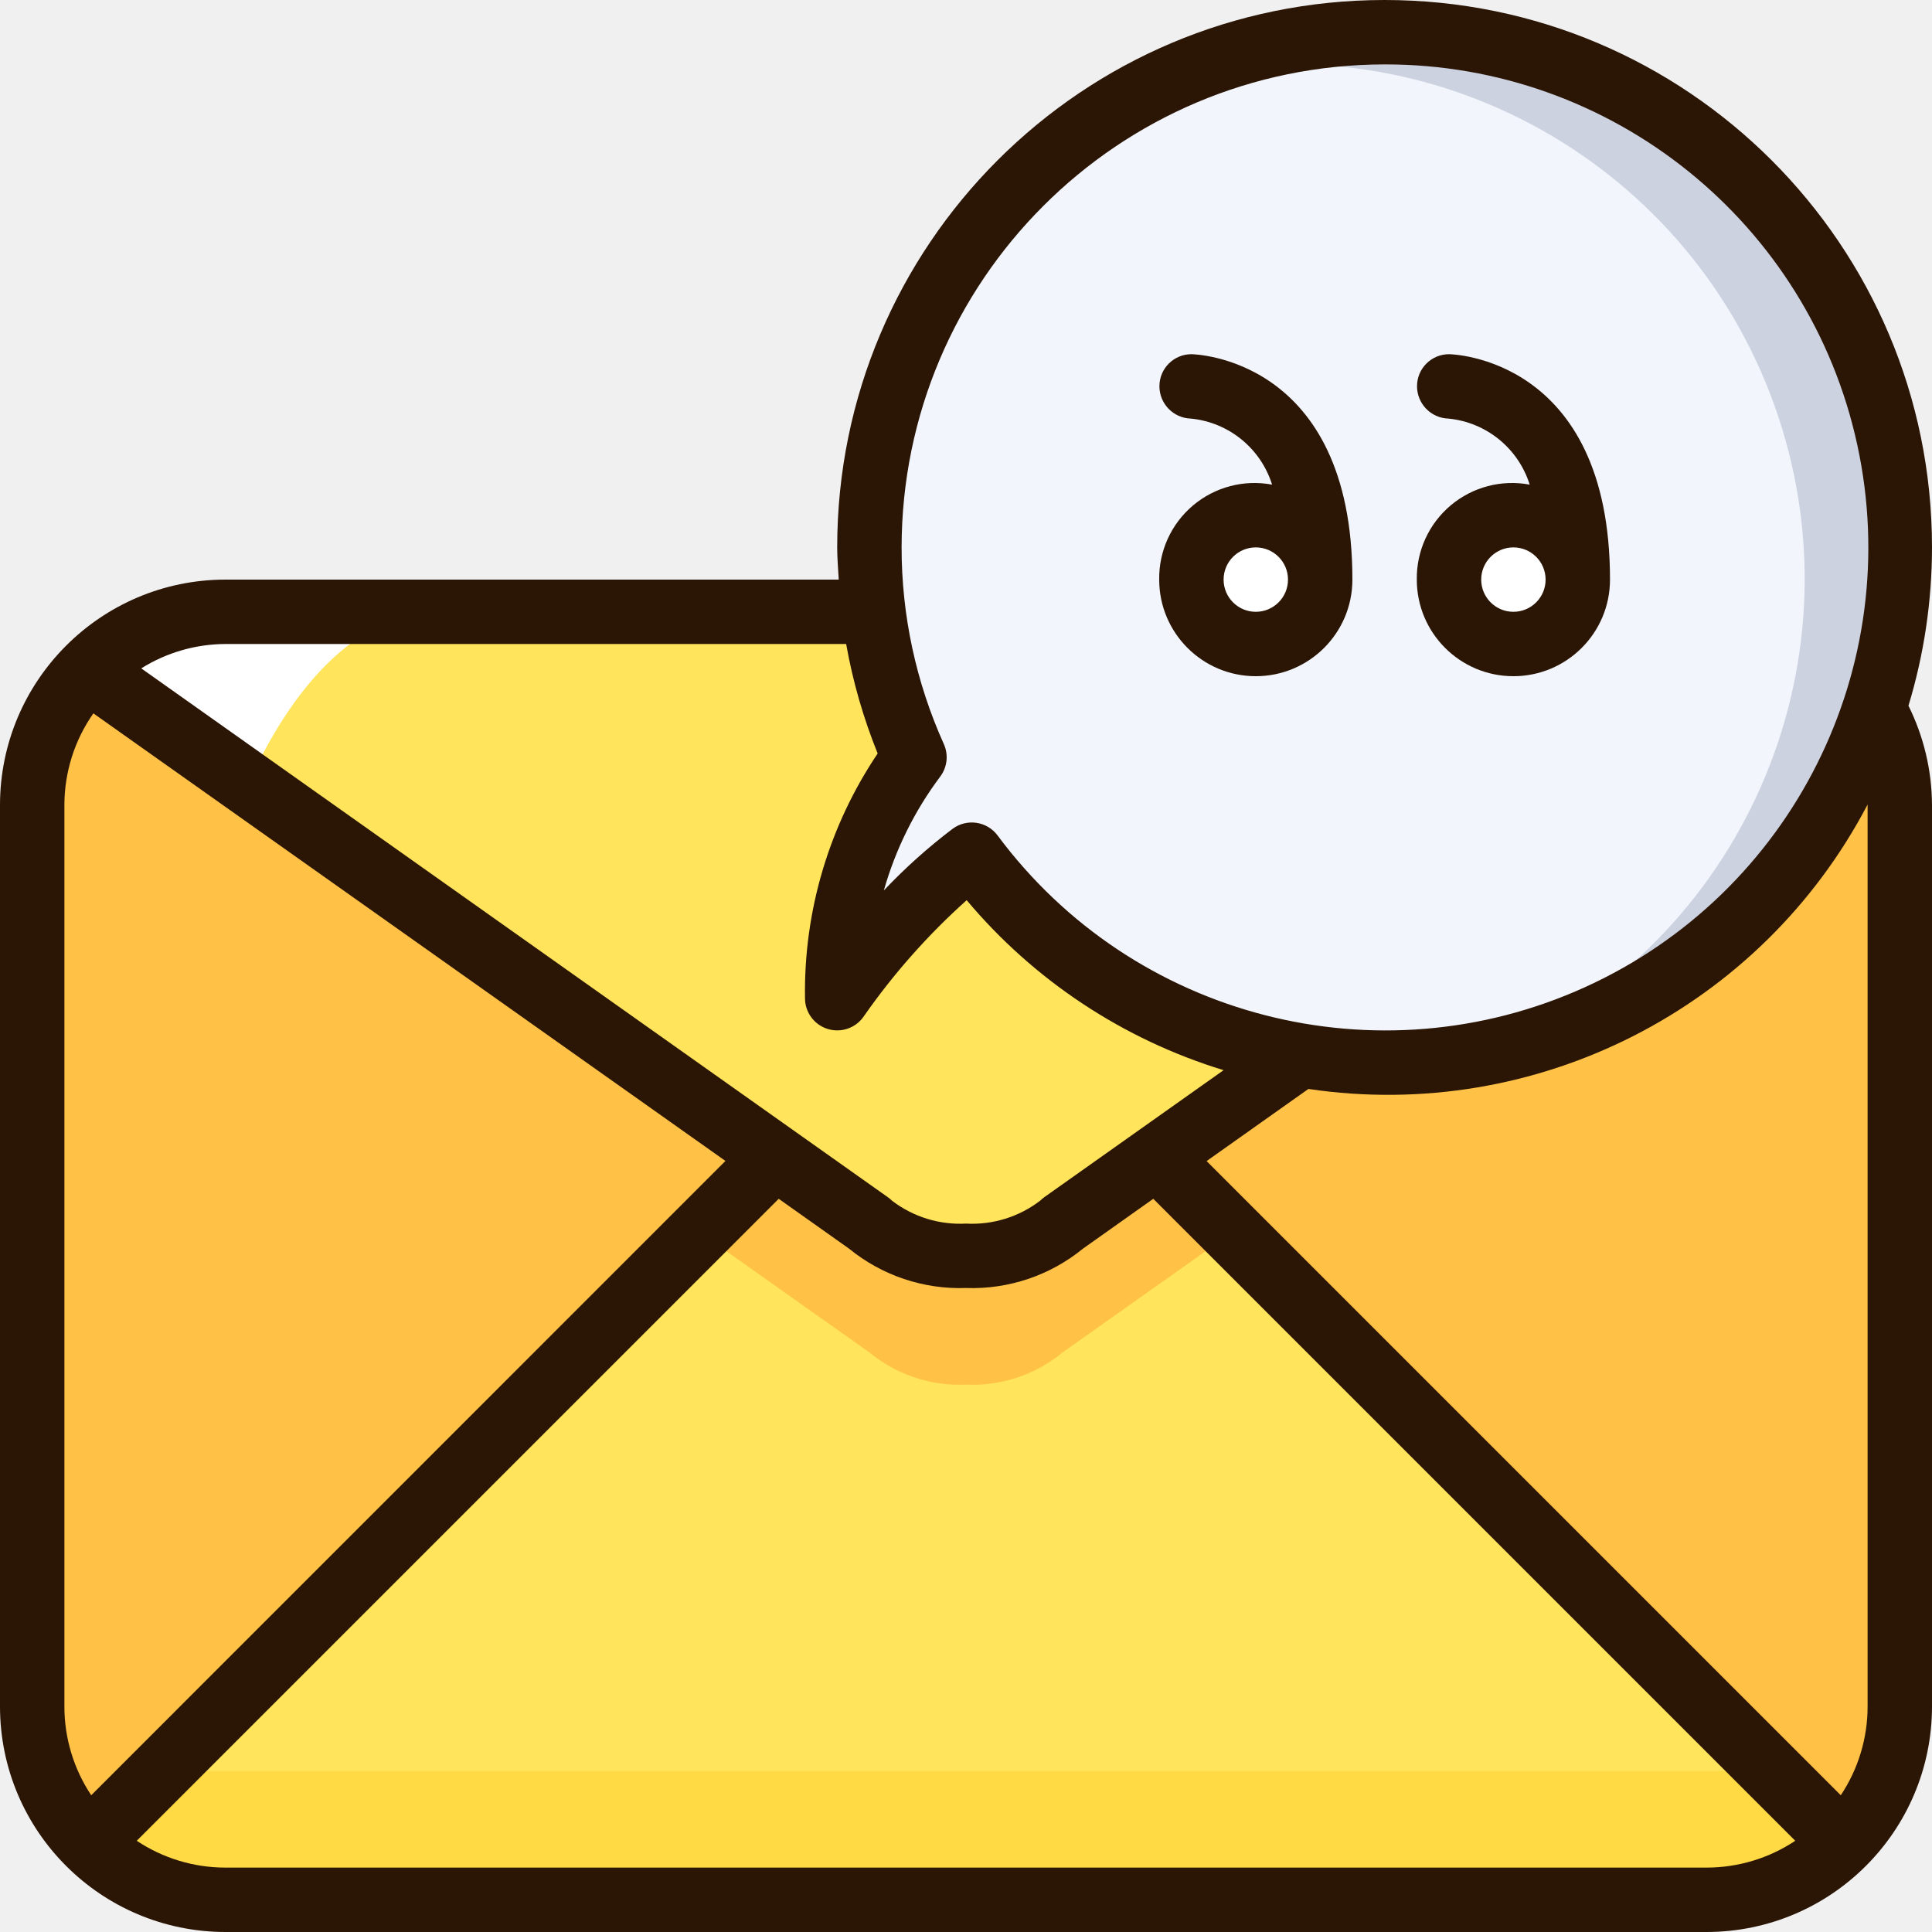
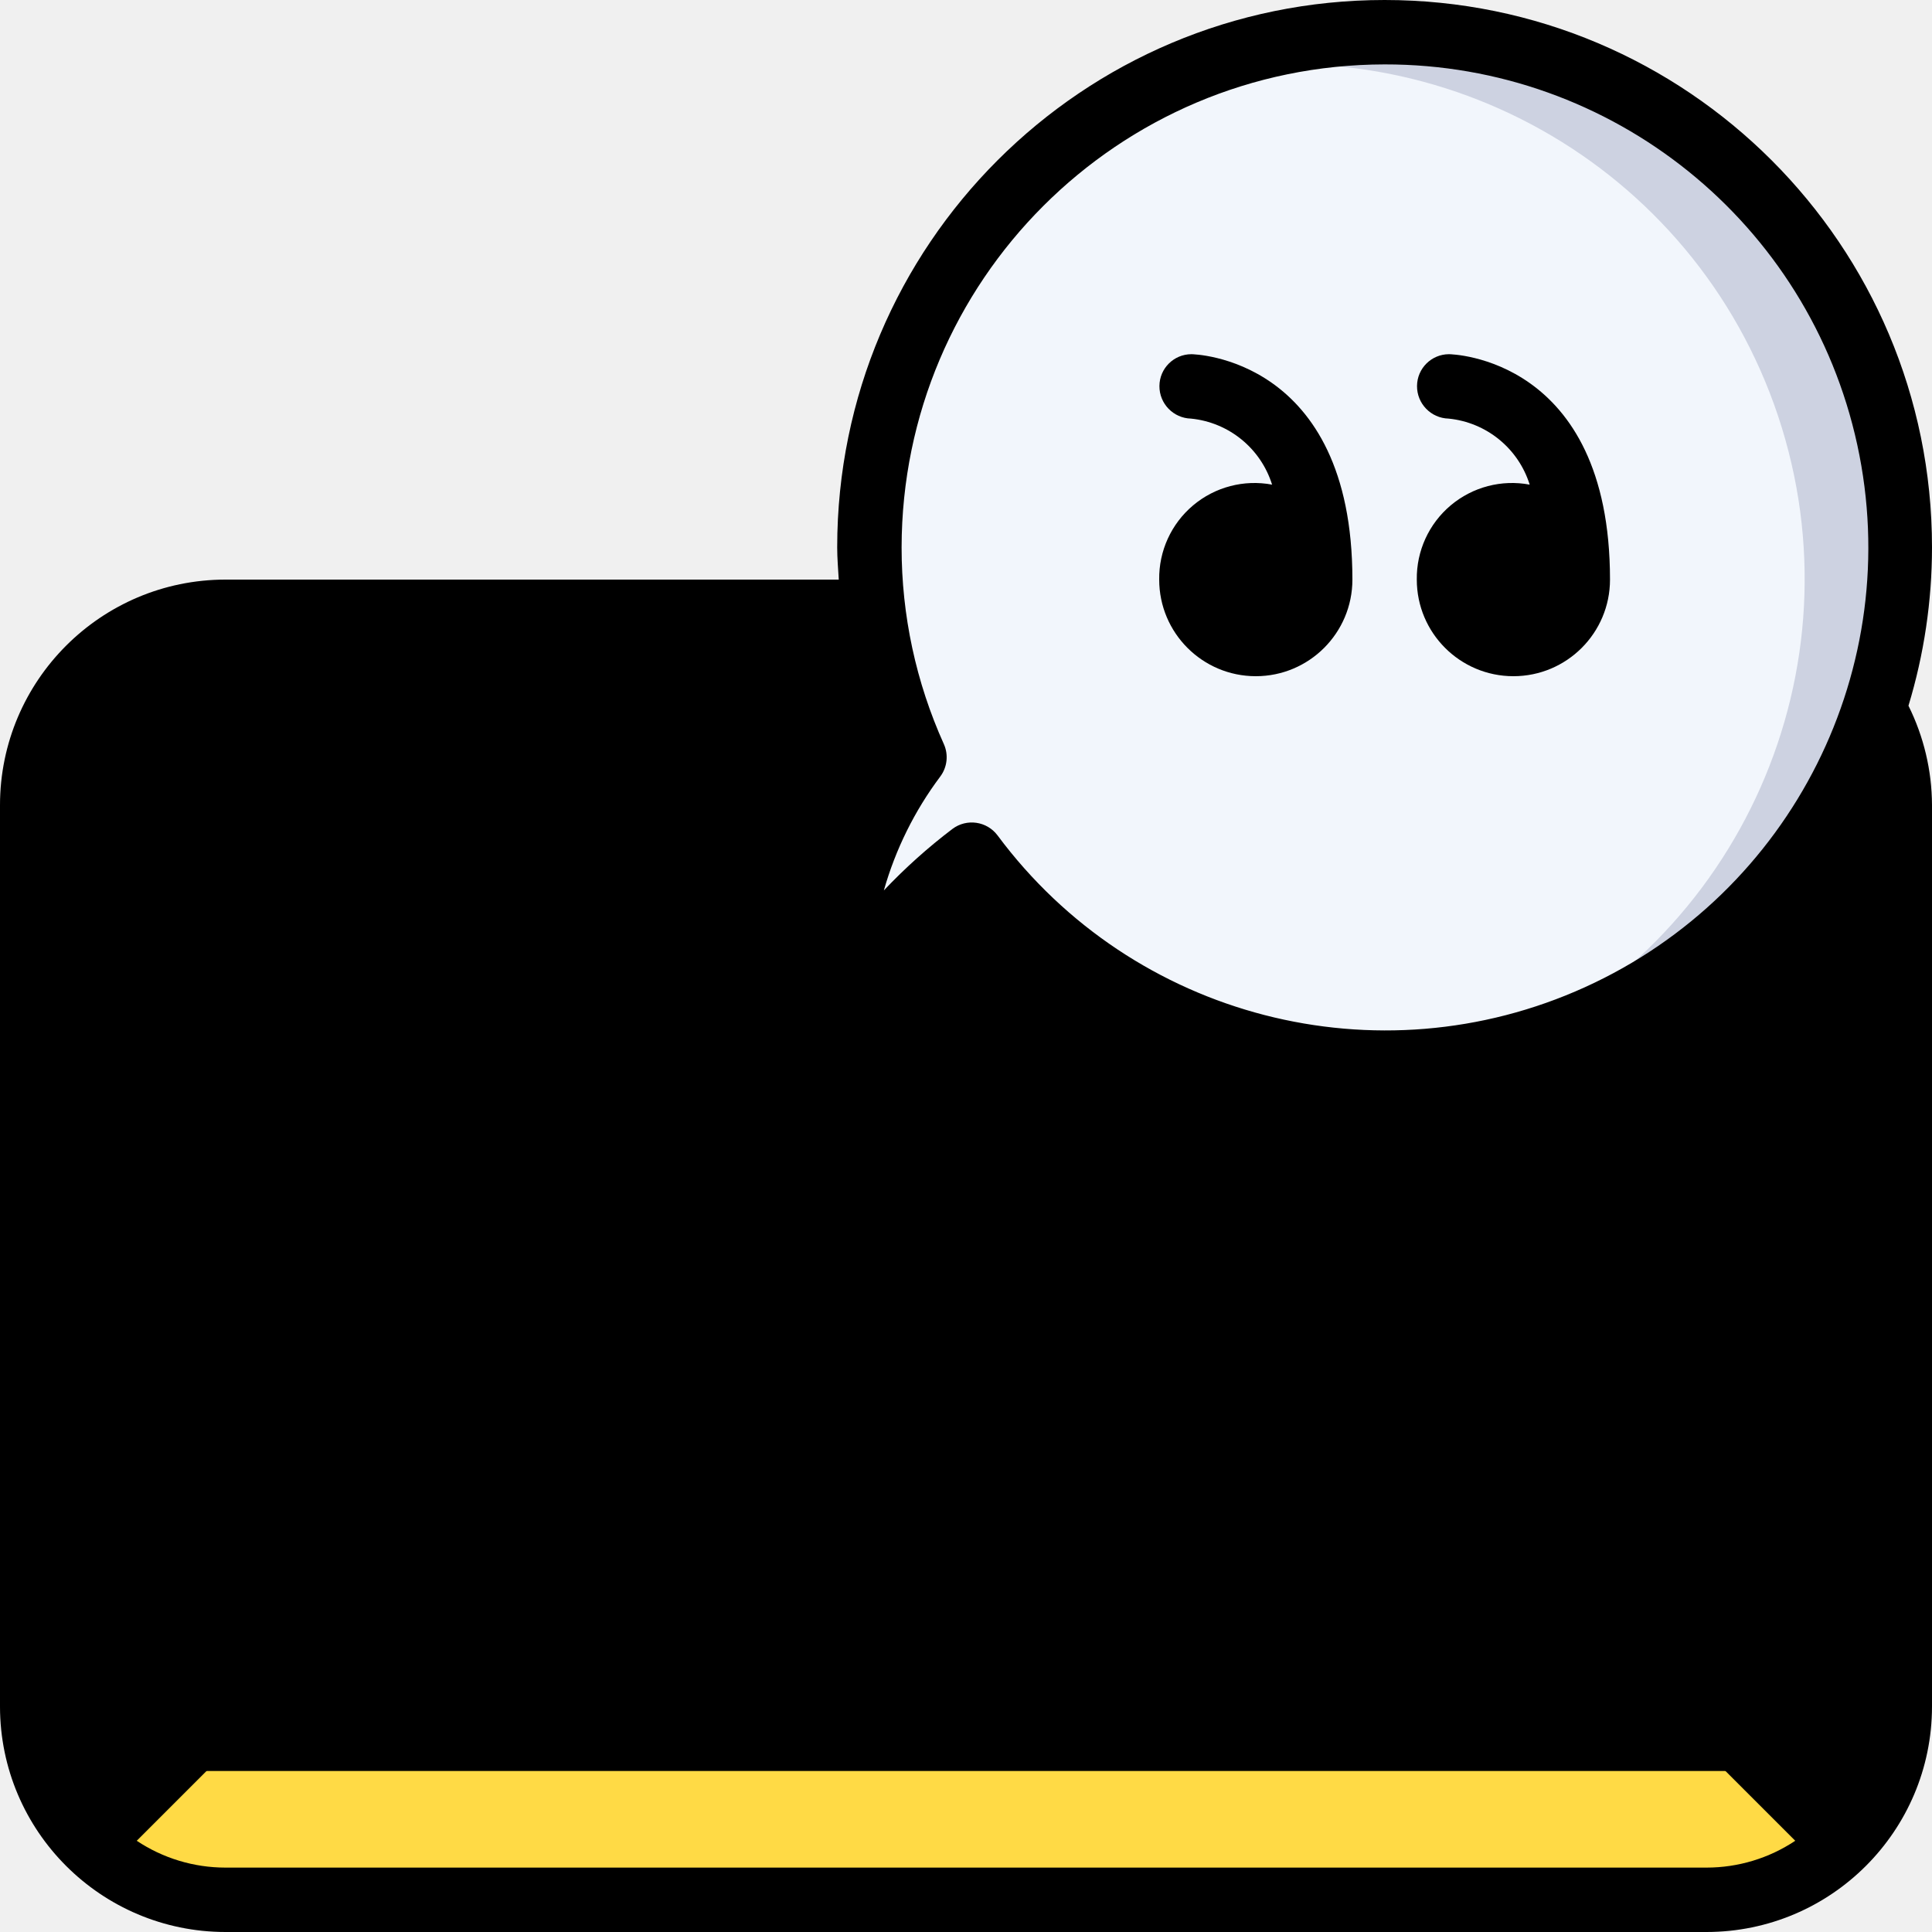
<svg xmlns="http://www.w3.org/2000/svg" viewBox="0 0 60 60">
  <defs>
    <style>.cls-1{fill:#ffc247}.cls-2{fill:#ffe45c}.cls-5{fill:#fff}.cls-8{fill:#2b1505}</style>
  </defs>
  <g id="_11-Email" data-name="11-Email">
-     <path class="cls-1" d="m57 21 .24-.24A5.944 5.944 0 0 1 59 25v28a5.944 5.944 0 0 1-1.76 4.24L57 57 36 36l-.06-.08zM3 57l-.24.24A5.944 5.944 0 0 1 1 53V25a5.944 5.944 0 0 1 1.76-4.24L3 21l21.06 14.92L24 36z" />
-     <path class="cls-2" d="m57 57 .24.24A5.944 5.944 0 0 1 53 59H7a5.944 5.944 0 0 1-4.24-1.76L3 57l21-21 .06-.08L27 38a4.38 4.38 0 0 0 3 1 4.38 4.38 0 0 0 3-1l2.94-2.08.06.08z" />
-     <path class="cls-2" d="M2.76 20.76A5.944 5.944 0 0 1 7 19h46a5.944 5.944 0 0 1 4.24 1.76L57 21 35.94 35.92 33 38a4.38 4.38 0 0 1-3 1 4.38 4.38 0 0 1-3-1l-2.94-2.08L3 21z" />
-     <path class="cls-1" d="M27 42a4.38 4.38 0 0 0 3 1 4.38 4.38 0 0 0 3-1l2.94-2.08 2.33-1.65L36 36l-.06-.08L33 38a4.38 4.38 0 0 1-3 1 4.38 4.38 0 0 1-3-1l-2.94-2.08L24 36l-2.27 2.27 2.33 1.65z" />
+     <path className="cls-1" d="m57 21 .24-.24A5.944 5.944 0 0 1 59 25v28a5.944 5.944 0 0 1-1.76 4.24L57 57 36 36l-.06-.08zM3 57l-.24.24A5.944 5.944 0 0 1 1 53V25a5.944 5.944 0 0 1 1.76-4.24L3 21l21.06 14.92L24 36z" />
+     <path className="cls-2" d="m57 57 .24.24A5.944 5.944 0 0 1 53 59H7a5.944 5.944 0 0 1-4.24-1.76L3 57l21-21 .06-.08L27 38a4.38 4.38 0 0 0 3 1 4.38 4.38 0 0 0 3-1l2.94-2.08.06.08z" />
+     <path className="cls-2" d="M2.76 20.76A5.944 5.944 0 0 1 7 19h46a5.944 5.944 0 0 1 4.24 1.76L57 21 35.94 35.92 33 38a4.38 4.38 0 0 1-3 1 4.38 4.38 0 0 1-3-1l-2.94-2.08L3 21z" />
+     <path className="cls-1" d="M27 42a4.38 4.38 0 0 0 3 1 4.38 4.38 0 0 0 3-1l2.94-2.08 2.33-1.65L36 36l-.06-.08L33 38a4.38 4.38 0 0 1-3 1 4.38 4.38 0 0 1-3-1l-2.94-2.08L24 36l-2.27 2.27 2.33 1.65z" />
    <path d="M55 55H5l-2 2-.24.24A5.944 5.944 0 0 0 7 59h46a5.944 5.944 0 0 0 4.24-1.76L57 57z" style="fill:#ffda45" />
-     <path class="cls-5" d="M13.616 19H7a5.944 5.944 0 0 0-4.24 1.76L3 21l4.862 3.444-.1-.219C9.252 20.989 11.323 19 13.616 19z" />
+     <path className="cls-5" d="M13.616 19H7a5.944 5.944 0 0 0-4.24 1.76L3 21l4.862 3.444-.1-.219C9.252 20.989 11.323 19 13.616 19z" />
    <path d="M43 1a16 16 0 1 1-12.82 25.54A20.715 20.715 0 0 0 26 31a12.222 12.222 0 0 1 2.4-7.48A15.979 15.979 0 0 1 43 1z" style="fill:#f2f6fc" />
-     <circle class="cls-5" cx="39" cy="18" r="2" />
-     <circle class="cls-5" cx="47" cy="18" r="2" />
+     <circle className="cls-5" cx="39" cy="18" r="2" />
+     <circle className="cls-5" cx="47" cy="18" r="2" />
    <path d="M59 17A15.984 15.984 0 0 0 36.463 2.4a15.991 15.991 0 0 1 10.074 30.2A15.992 15.992 0 0 0 59 17z" style="fill:#cdd2e1" />
-     <path class="cls-8" d="M60 17a17 17 0 0 0-34 0c0 .336.029.667.048 1H7a7.008 7.008 0 0 0-7 7v28a7.008 7.008 0 0 0 7 7h46a7.008 7.008 0 0 0 7-7V25a7 7 0 0 0-.731-3.083A16.96 16.96 0 0 0 60 17zM43 2a15 15 0 1 1-12.021 23.943 1 1 0 0 0-1.4-.2 17.467 17.467 0 0 0-2.13 1.91 10.818 10.818 0 0 1 1.751-3.536 1 1 0 0 0 .113-1.007A14.844 14.844 0 0 1 28 17 15.017 15.017 0 0 1 43 2zM26.278 20a16.974 16.974 0 0 0 .979 3.4A13.248 13.248 0 0 0 25 31a1 1 0 0 0 1.831.556 20.859 20.859 0 0 1 3.19-3.6A16.841 16.841 0 0 0 38 33.235l-5.575 3.949a1.1 1.1 0 0 0-.117.1A3.469 3.469 0 0 1 30 38a3.478 3.478 0 0 1-2.293-.707 1.033 1.033 0 0 0-.129-.109L4.387 20.757A4.955 4.955 0 0 1 7 20zM2 25a4.959 4.959 0 0 1 .9-2.846l19.629 13.9L2.833 55.753A4.969 4.969 0 0 1 2 53zm5 33a4.969 4.969 0 0 1-2.753-.833L24.184 37.23l2.184 1.548A5.441 5.441 0 0 0 30 40a5.441 5.441 0 0 0 3.632-1.222l2.184-1.548 19.937 19.937A4.969 4.969 0 0 1 53 58zm51-33v28a4.969 4.969 0 0 1-.833 2.753L37.472 36.058l3.162-2.24A16.813 16.813 0 0 0 58 24.985z" />
-     <path class="cls-8" d="M36 18a3 3 0 0 0 6 0c0-6.92-4.95-7-5-7a.994.994 0 0 0-.993.987 1.006 1.006 0 0 0 .98 1.013 2.945 2.945 0 0 1 2.519 2.051A2.958 2.958 0 0 0 36 18zm3 1a1 1 0 1 1 1-1 1 1 0 0 1-1 1zM44 18a3 3 0 0 0 6 0c0-6.92-4.95-7-5-7a.994.994 0 0 0-.993.987 1.006 1.006 0 0 0 .98 1.013 2.945 2.945 0 0 1 2.519 2.051A2.958 2.958 0 0 0 44 18zm3 1a1 1 0 1 1 1-1 1 1 0 0 1-1 1z" />
+     <path className="cls-8" d="M60 17a17 17 0 0 0-34 0c0 .336.029.667.048 1H7a7.008 7.008 0 0 0-7 7v28a7.008 7.008 0 0 0 7 7h46a7.008 7.008 0 0 0 7-7V25a7 7 0 0 0-.731-3.083A16.96 16.96 0 0 0 60 17zM43 2a15 15 0 1 1-12.021 23.943 1 1 0 0 0-1.4-.2 17.467 17.467 0 0 0-2.13 1.91 10.818 10.818 0 0 1 1.751-3.536 1 1 0 0 0 .113-1.007A14.844 14.844 0 0 1 28 17 15.017 15.017 0 0 1 43 2zM26.278 20a16.974 16.974 0 0 0 .979 3.4A13.248 13.248 0 0 0 25 31a1 1 0 0 0 1.831.556 20.859 20.859 0 0 1 3.19-3.6A16.841 16.841 0 0 0 38 33.235l-5.575 3.949a1.1 1.1 0 0 0-.117.1A3.469 3.469 0 0 1 30 38a3.478 3.478 0 0 1-2.293-.707 1.033 1.033 0 0 0-.129-.109L4.387 20.757A4.955 4.955 0 0 1 7 20zM2 25a4.959 4.959 0 0 1 .9-2.846l19.629 13.9L2.833 55.753A4.969 4.969 0 0 1 2 53zm5 33a4.969 4.969 0 0 1-2.753-.833L24.184 37.23l2.184 1.548A5.441 5.441 0 0 0 30 40a5.441 5.441 0 0 0 3.632-1.222l2.184-1.548 19.937 19.937A4.969 4.969 0 0 1 53 58zm51-33v28a4.969 4.969 0 0 1-.833 2.753L37.472 36.058l3.162-2.24A16.813 16.813 0 0 0 58 24.985z" />
+     <path className="cls-8" d="M36 18a3 3 0 0 0 6 0c0-6.92-4.95-7-5-7a.994.994 0 0 0-.993.987 1.006 1.006 0 0 0 .98 1.013 2.945 2.945 0 0 1 2.519 2.051A2.958 2.958 0 0 0 36 18zm3 1a1 1 0 1 1 1-1 1 1 0 0 1-1 1zM44 18a3 3 0 0 0 6 0c0-6.92-4.95-7-5-7a.994.994 0 0 0-.993.987 1.006 1.006 0 0 0 .98 1.013 2.945 2.945 0 0 1 2.519 2.051A2.958 2.958 0 0 0 44 18zm3 1a1 1 0 1 1 1-1 1 1 0 0 1-1 1z" />
  </g>
</svg>
